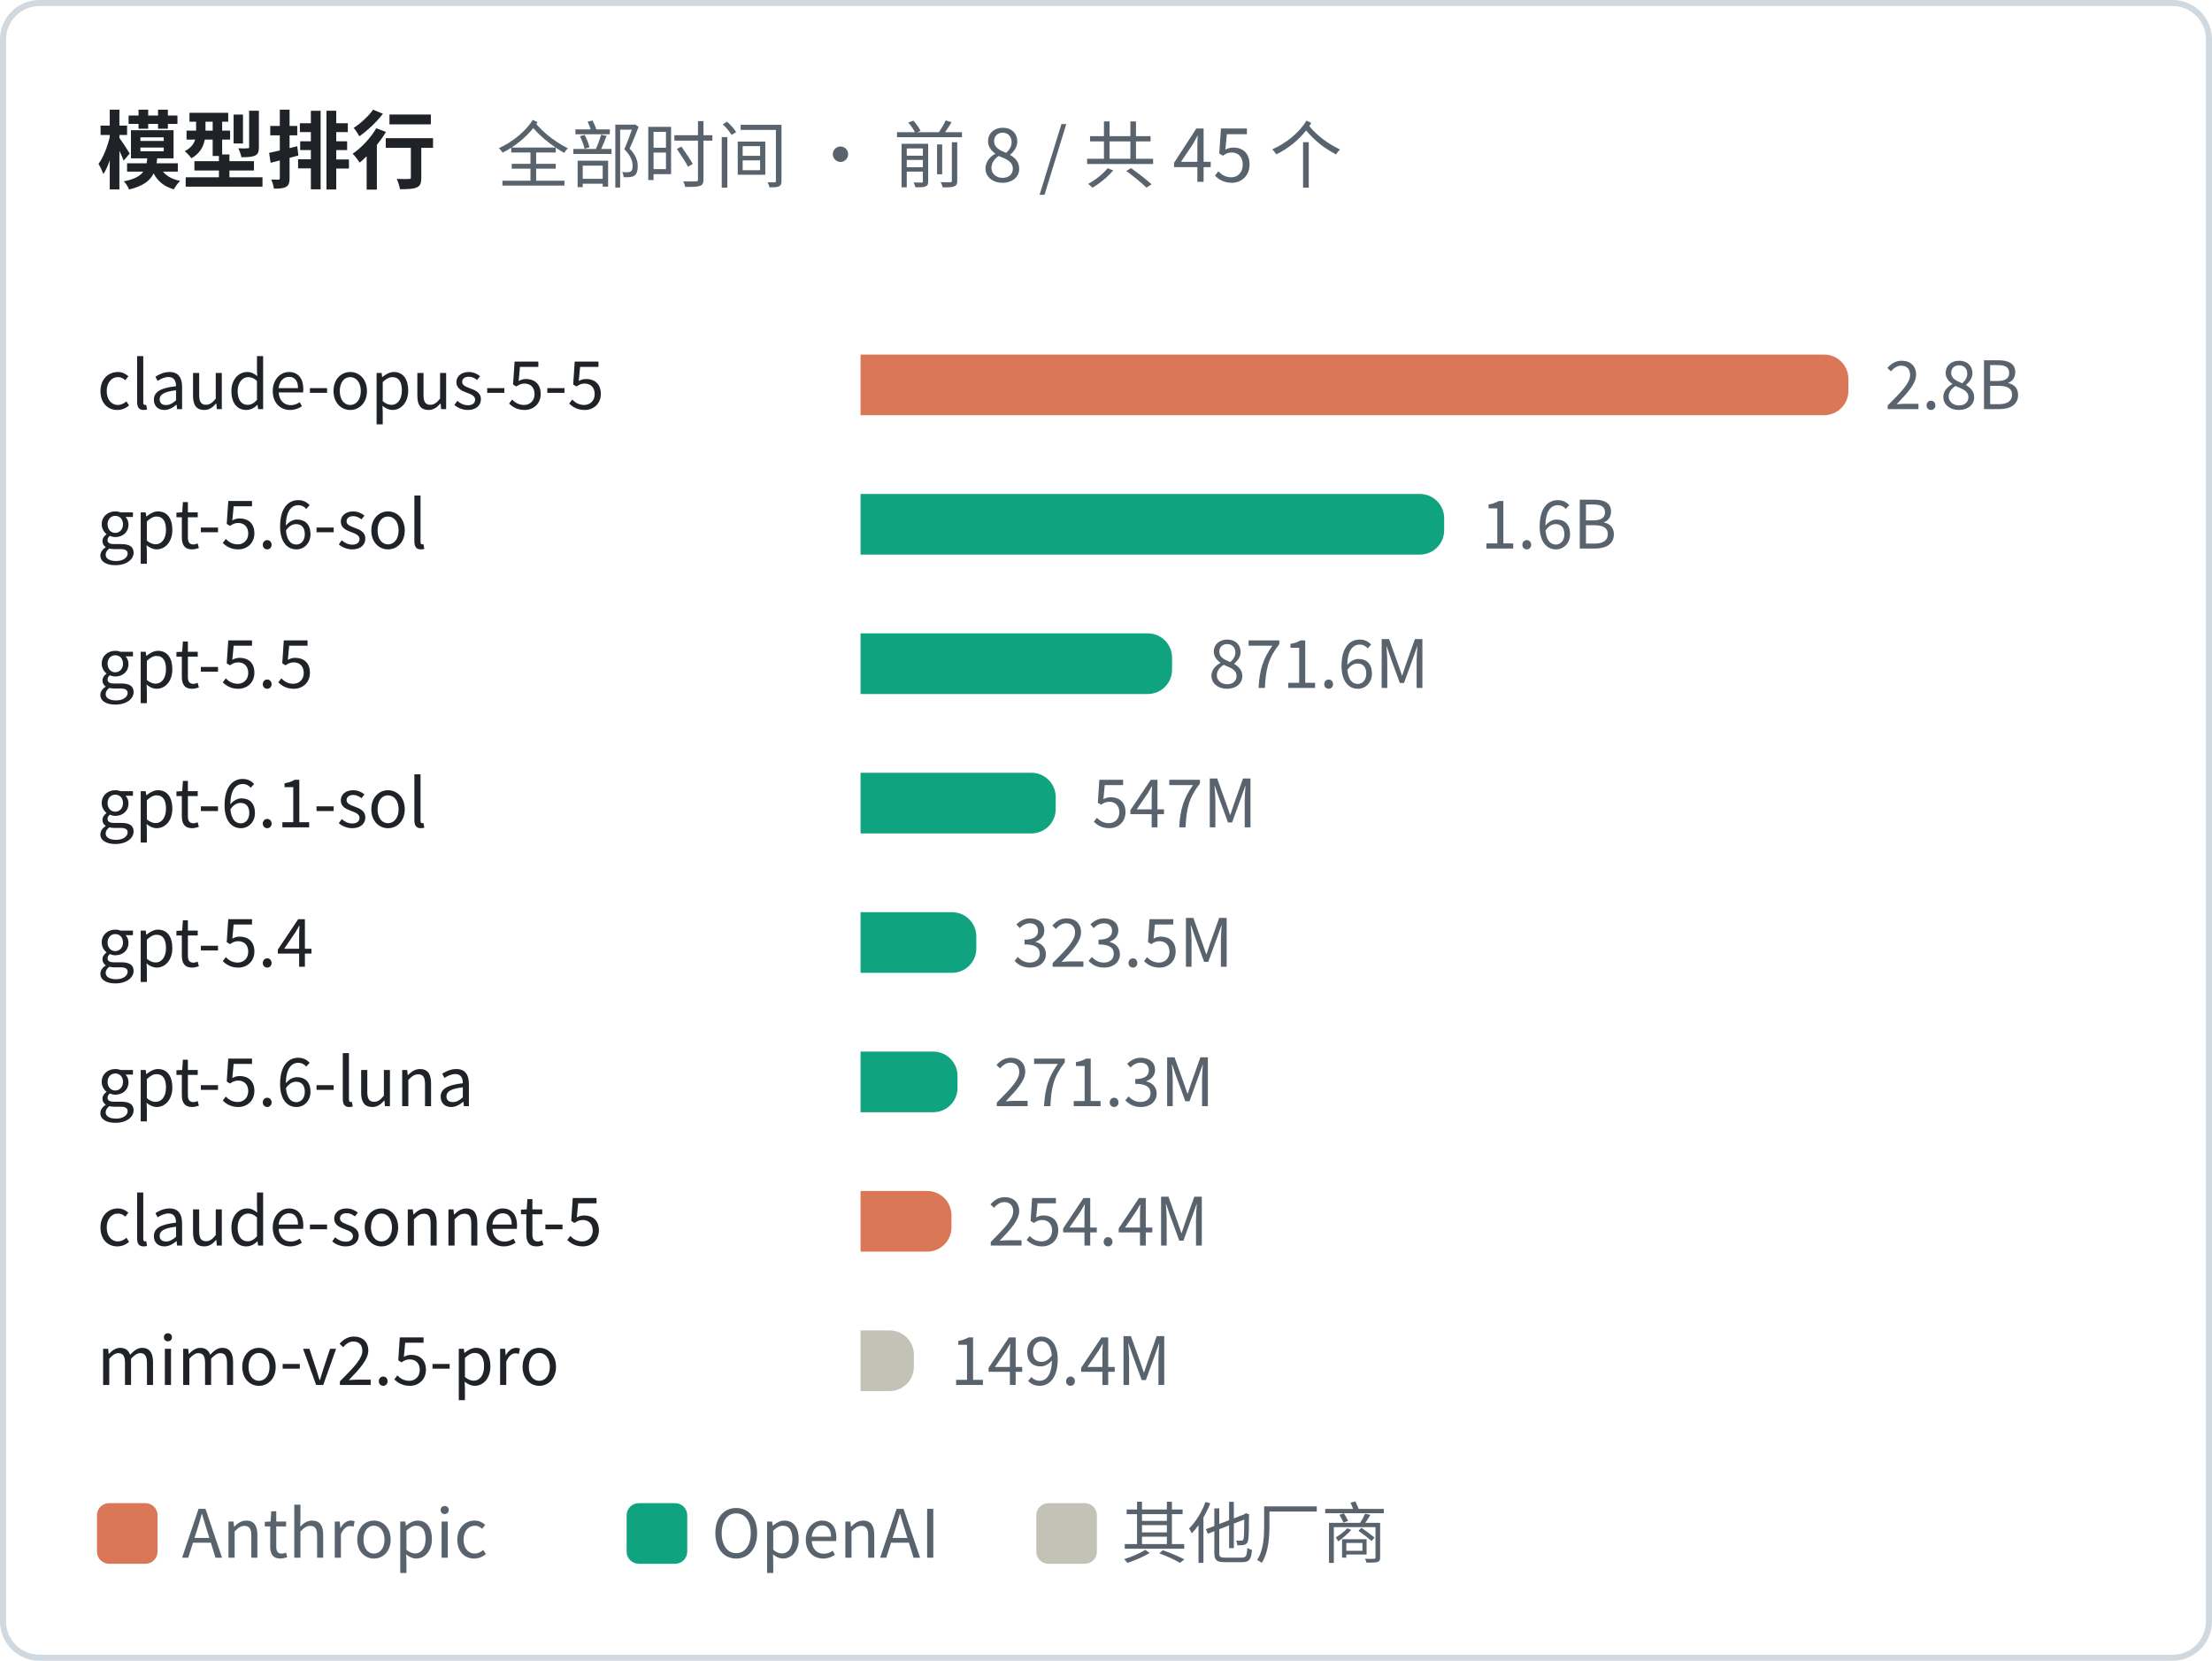
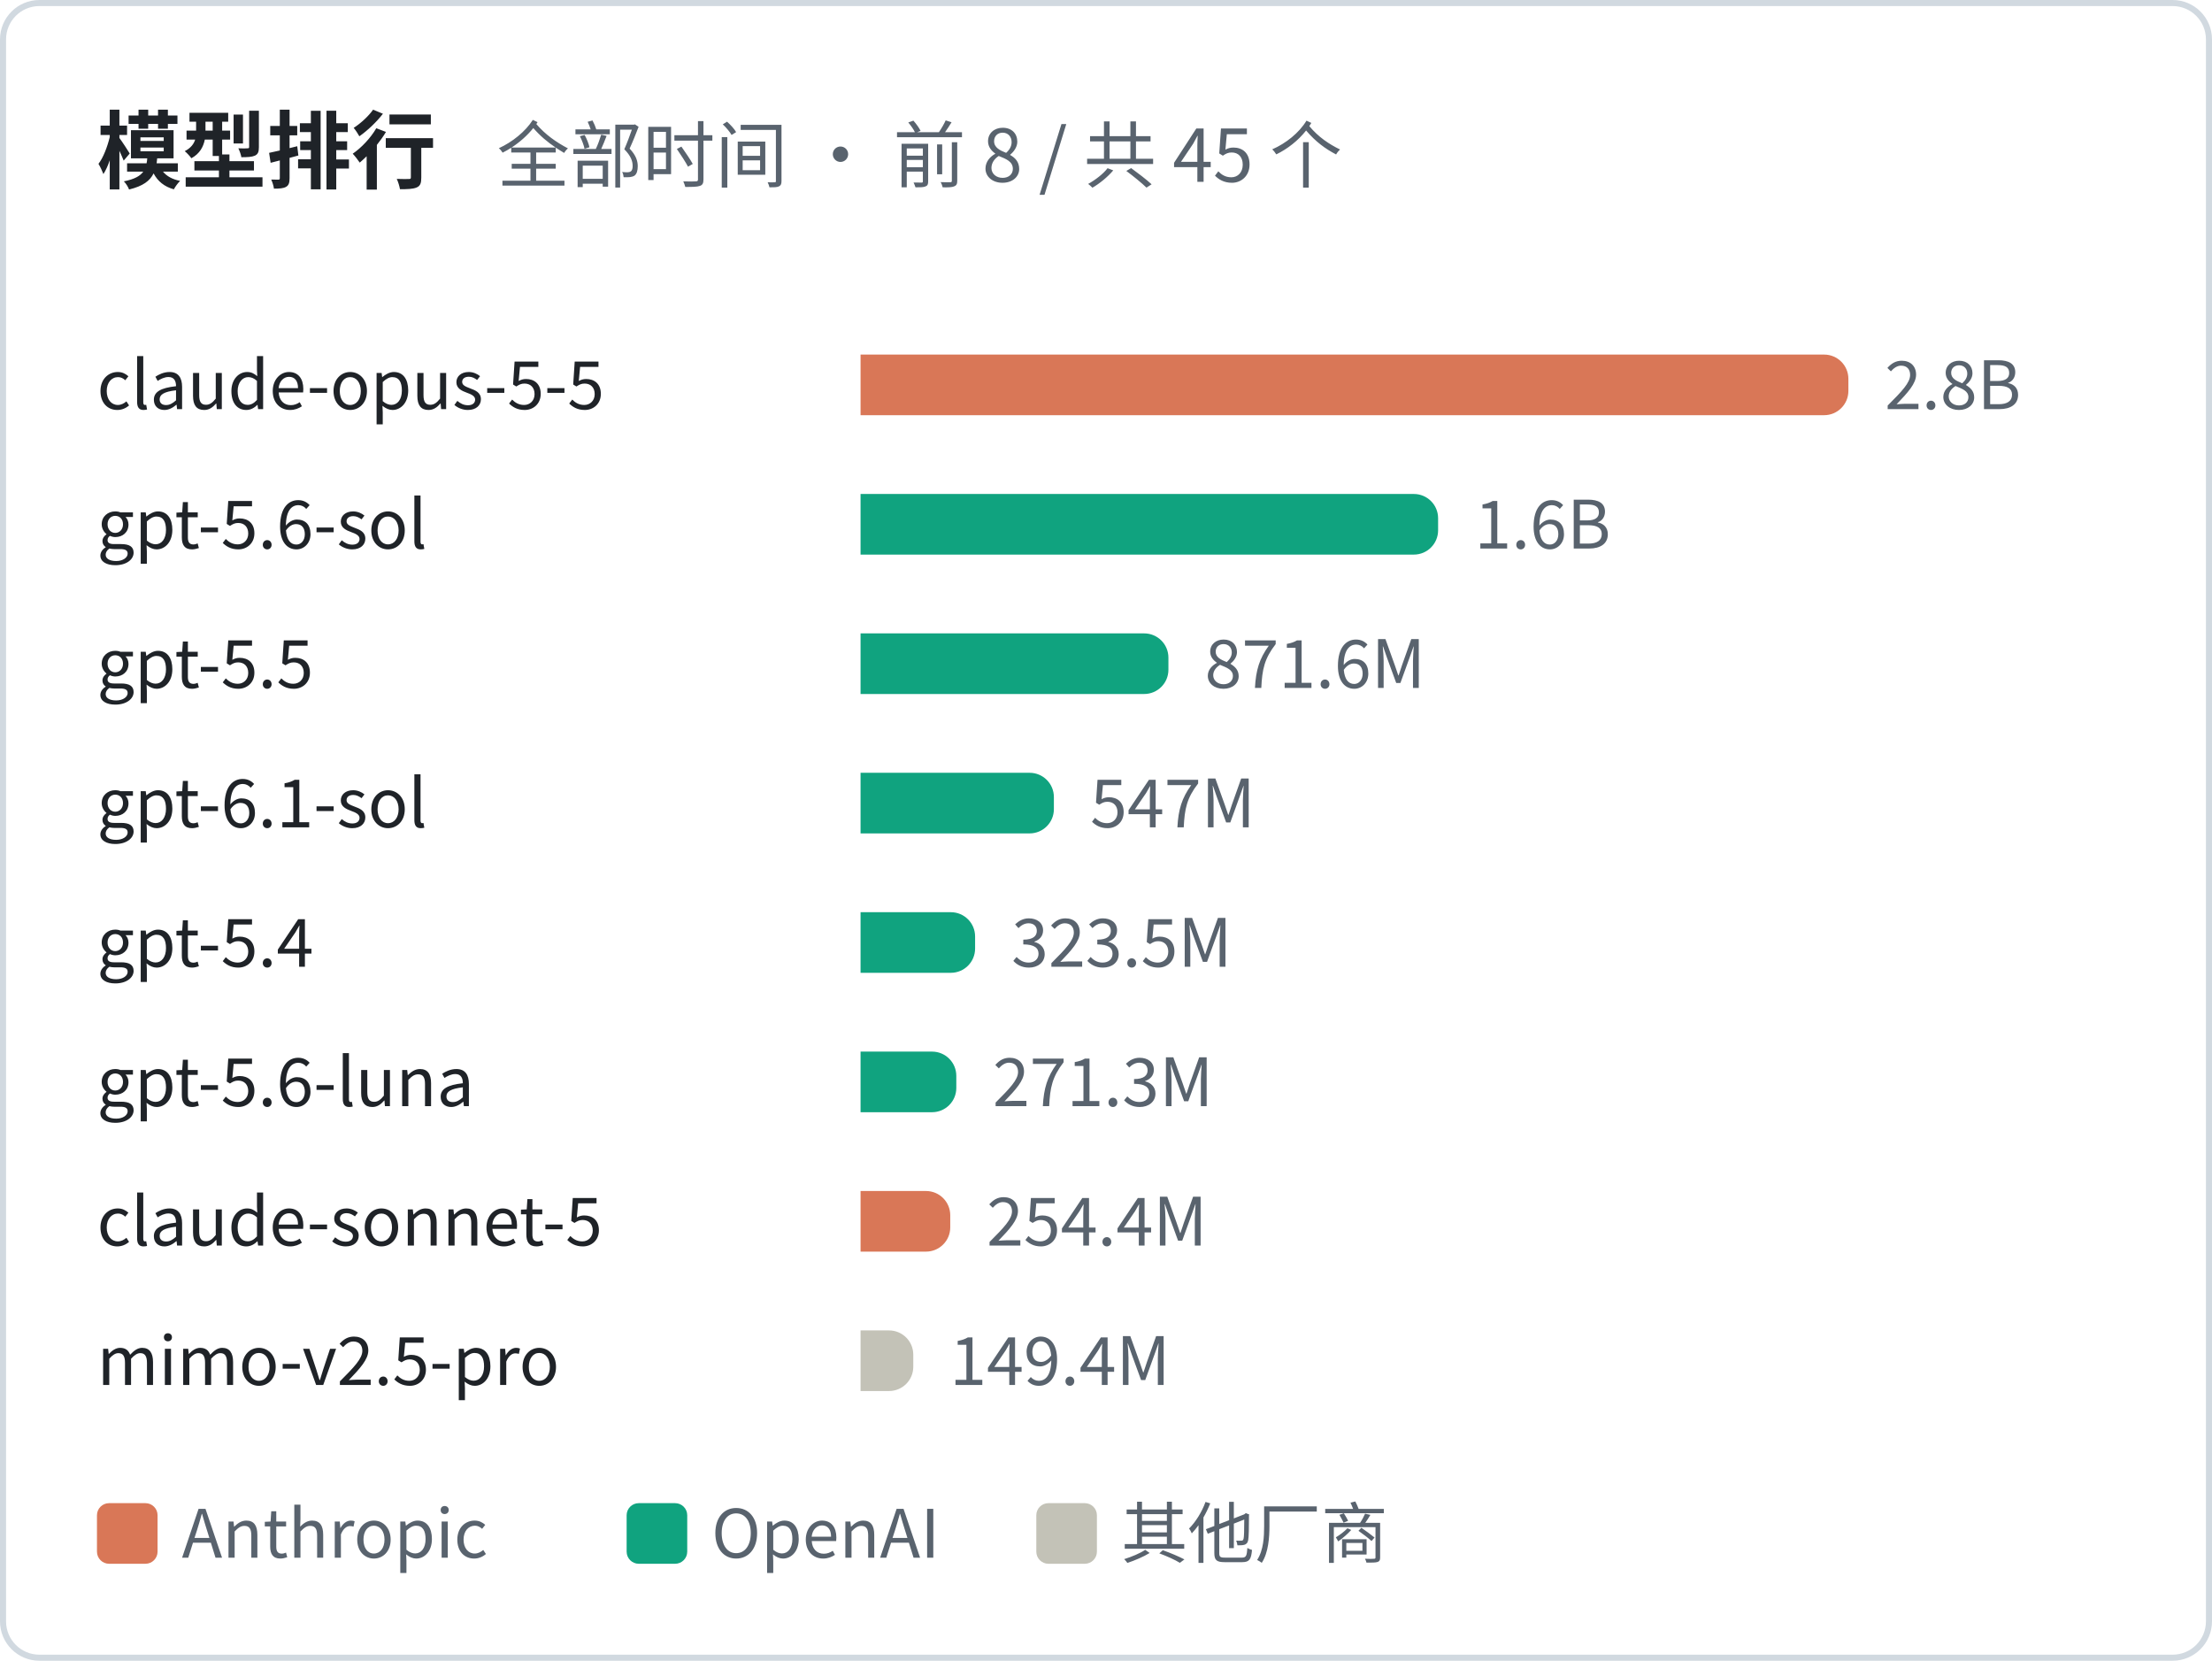
<svg xmlns="http://www.w3.org/2000/svg" width="365" height="274" viewBox="0 0 365 274" font-family="system-ui, -apple-system, 'Segoe UI', 'PingFang SC', 'Microsoft YaHei', 'Noto Sans CJK SC', sans-serif">
  <rect x="0.5" y="0.5" width="364" height="273" rx="6" fill="none" stroke="#d1d9e0" />
  <text x="16" y="30" font-size="14" font-weight="600" fill="#1f2328">模型排行<tspan dx="10" font-size="12" font-weight="400" fill="#59636e">全部时间 · 前 8 / 共 45 个</tspan>
  </text>
  <path d="M142 58.5 h159.0 a4.0 4.0 0 0 1 4.0 4.0 v2.0 a4.0 4.0 0 0 1 -4.0 4.0 h-159.0 z" fill="#d97757" />
  <text x="16" y="67.5" font-size="11" fill="#1f2328">claude-opus-5-5</text>
  <text x="311.0" y="67.5" font-size="11" fill="#59636e">2.8B</text>
-   <path d="M142 81.5 h92.3 a4.0 4.0 0 0 1 4.0 4.0 v2.0 a4.0 4.0 0 0 1 -4.0 4.0 h-92.3 z" fill="#10a37f" />
+   <path d="M142 81.5 h91.3 a4.0 4.0 0 0 1 4.0 4.0 v2.0 a4.0 4.0 0 0 1 -4.0 4.0 h-91.3 z" fill="#10a37f" />
  <text x="16" y="90.5" font-size="11" fill="#1f2328">gpt-5.6-sol</text>
-   <text x="244.3" y="90.5" font-size="11" fill="#59636e">1.6B</text>
-   <path d="M142 104.5 h47.4 a4.0 4.0 0 0 1 4.0 4.0 v2.0 a4.0 4.0 0 0 1 -4.0 4.0 h-47.4 z" fill="#10a37f" />
+   <text x="243.3" y="90.5" font-size="11" fill="#59636e">1.6B</text>
+   <path d="M142 104.5 h46.8 a4.0 4.0 0 0 1 4.0 4.0 v2.0 a4.0 4.0 0 0 1 -4.0 4.0 h-46.8 z" fill="#10a37f" />
  <text x="16" y="113.5" font-size="11" fill="#1f2328">gpt-5.5</text>
-   <text x="199.4" y="113.5" font-size="11" fill="#59636e">871.6M</text>
-   <path d="M142 127.5 h28.2 a4.0 4.0 0 0 1 4.0 4.0 v2.0 a4.0 4.0 0 0 1 -4.0 4.0 h-28.2 z" fill="#10a37f" />
+   <text x="198.8" y="113.5" font-size="11" fill="#59636e">871.6M</text>
+   <path d="M142 127.5 h27.9 a4.0 4.0 0 0 1 4.0 4.0 v2.0 a4.0 4.0 0 0 1 -4.0 4.0 h-27.9 z" fill="#10a37f" />
  <text x="16" y="136.5" font-size="11" fill="#1f2328">gpt-6.1-sol</text>
-   <text x="180.2" y="136.5" font-size="11" fill="#59636e">547M</text>
-   <path d="M142 150.5 h15.1 a4.0 4.0 0 0 1 4.0 4.0 v2.0 a4.0 4.0 0 0 1 -4.0 4.0 h-15.1 z" fill="#10a37f" />
+   <text x="179.9" y="136.5" font-size="11" fill="#59636e">547M</text>
+   <path d="M142 150.5 h14.9 a4.0 4.0 0 0 1 4.0 4.0 v2.0 a4.0 4.0 0 0 1 -4.0 4.0 h-14.9 z" fill="#10a37f" />
  <text x="16" y="159.5" font-size="11" fill="#1f2328">gpt-5.4</text>
-   <text x="167.1" y="159.5" font-size="11" fill="#59636e">323.5M</text>
-   <path d="M142 173.5 h12.0 a4.0 4.0 0 0 1 4.0 4.0 v2.0 a4.0 4.0 0 0 1 -4.0 4.0 h-12.0 z" fill="#10a37f" />
+   <text x="166.9" y="159.5" font-size="11" fill="#59636e">323.5M</text>
+   <path d="M142 173.5 h11.8 a4.0 4.0 0 0 1 4.0 4.0 v2.0 a4.0 4.0 0 0 1 -4.0 4.0 h-11.8 z" fill="#10a37f" />
  <text x="16" y="182.5" font-size="11" fill="#1f2328">gpt-5.6-luna</text>
-   <text x="164.0" y="182.5" font-size="11" fill="#59636e">271.3M</text>
-   <path d="M142 196.5 h11.0 a4.0 4.0 0 0 1 4.0 4.0 v2.0 a4.0 4.0 0 0 1 -4.0 4.0 h-11.0 z" fill="#d97757" />
+   <text x="163.8" y="182.5" font-size="11" fill="#59636e">271.3M</text>
+   <path d="M142 196.5 h10.8 a4.0 4.0 0 0 1 4.0 4.0 v2.0 a4.0 4.0 0 0 1 -4.0 4.0 h-10.8 z" fill="#d97757" />
  <text x="16" y="205.5" font-size="11" fill="#1f2328">claude-sonnet-5</text>
-   <text x="163.0" y="205.5" font-size="11" fill="#59636e">254.4M</text>
-   <path d="M142 219.5 h4.8 a4.0 4.0 0 0 1 4.0 4.0 v2.0 a4.0 4.0 0 0 1 -4.0 4.0 h-4.8 z" fill="#c3c2b7" />
+   <text x="162.8" y="205.5" font-size="11" fill="#59636e">254.4M</text>
+   <path d="M142 219.5 h4.7 a4.0 4.0 0 0 1 4.0 4.0 v2.0 a4.0 4.0 0 0 1 -4.0 4.0 h-4.7 z" fill="#c3c2b7" />
  <text x="16" y="228.5" font-size="11" fill="#1f2328">mimo-v2.5-pro</text>
-   <text x="156.8" y="228.5" font-size="11" fill="#59636e">149.4M</text>
+   <text x="156.7" y="228.5" font-size="11" fill="#59636e">149.4M</text>
  <rect x="16.0" y="248" width="10" height="10" rx="2" fill="#d97757" />
  <text x="30.0" y="257" font-size="11" fill="#59636e">Anthropic</text>
  <rect x="103.4" y="248" width="10" height="10" rx="2" fill="#10a37f" />
  <text x="117.4" y="257" font-size="11" fill="#59636e">OpenAI</text>
  <rect x="171.0" y="248" width="10" height="10" rx="2" fill="#c3c2b7" />
  <text x="185.0" y="257" font-size="11" fill="#59636e">其他厂商</text>
</svg>
